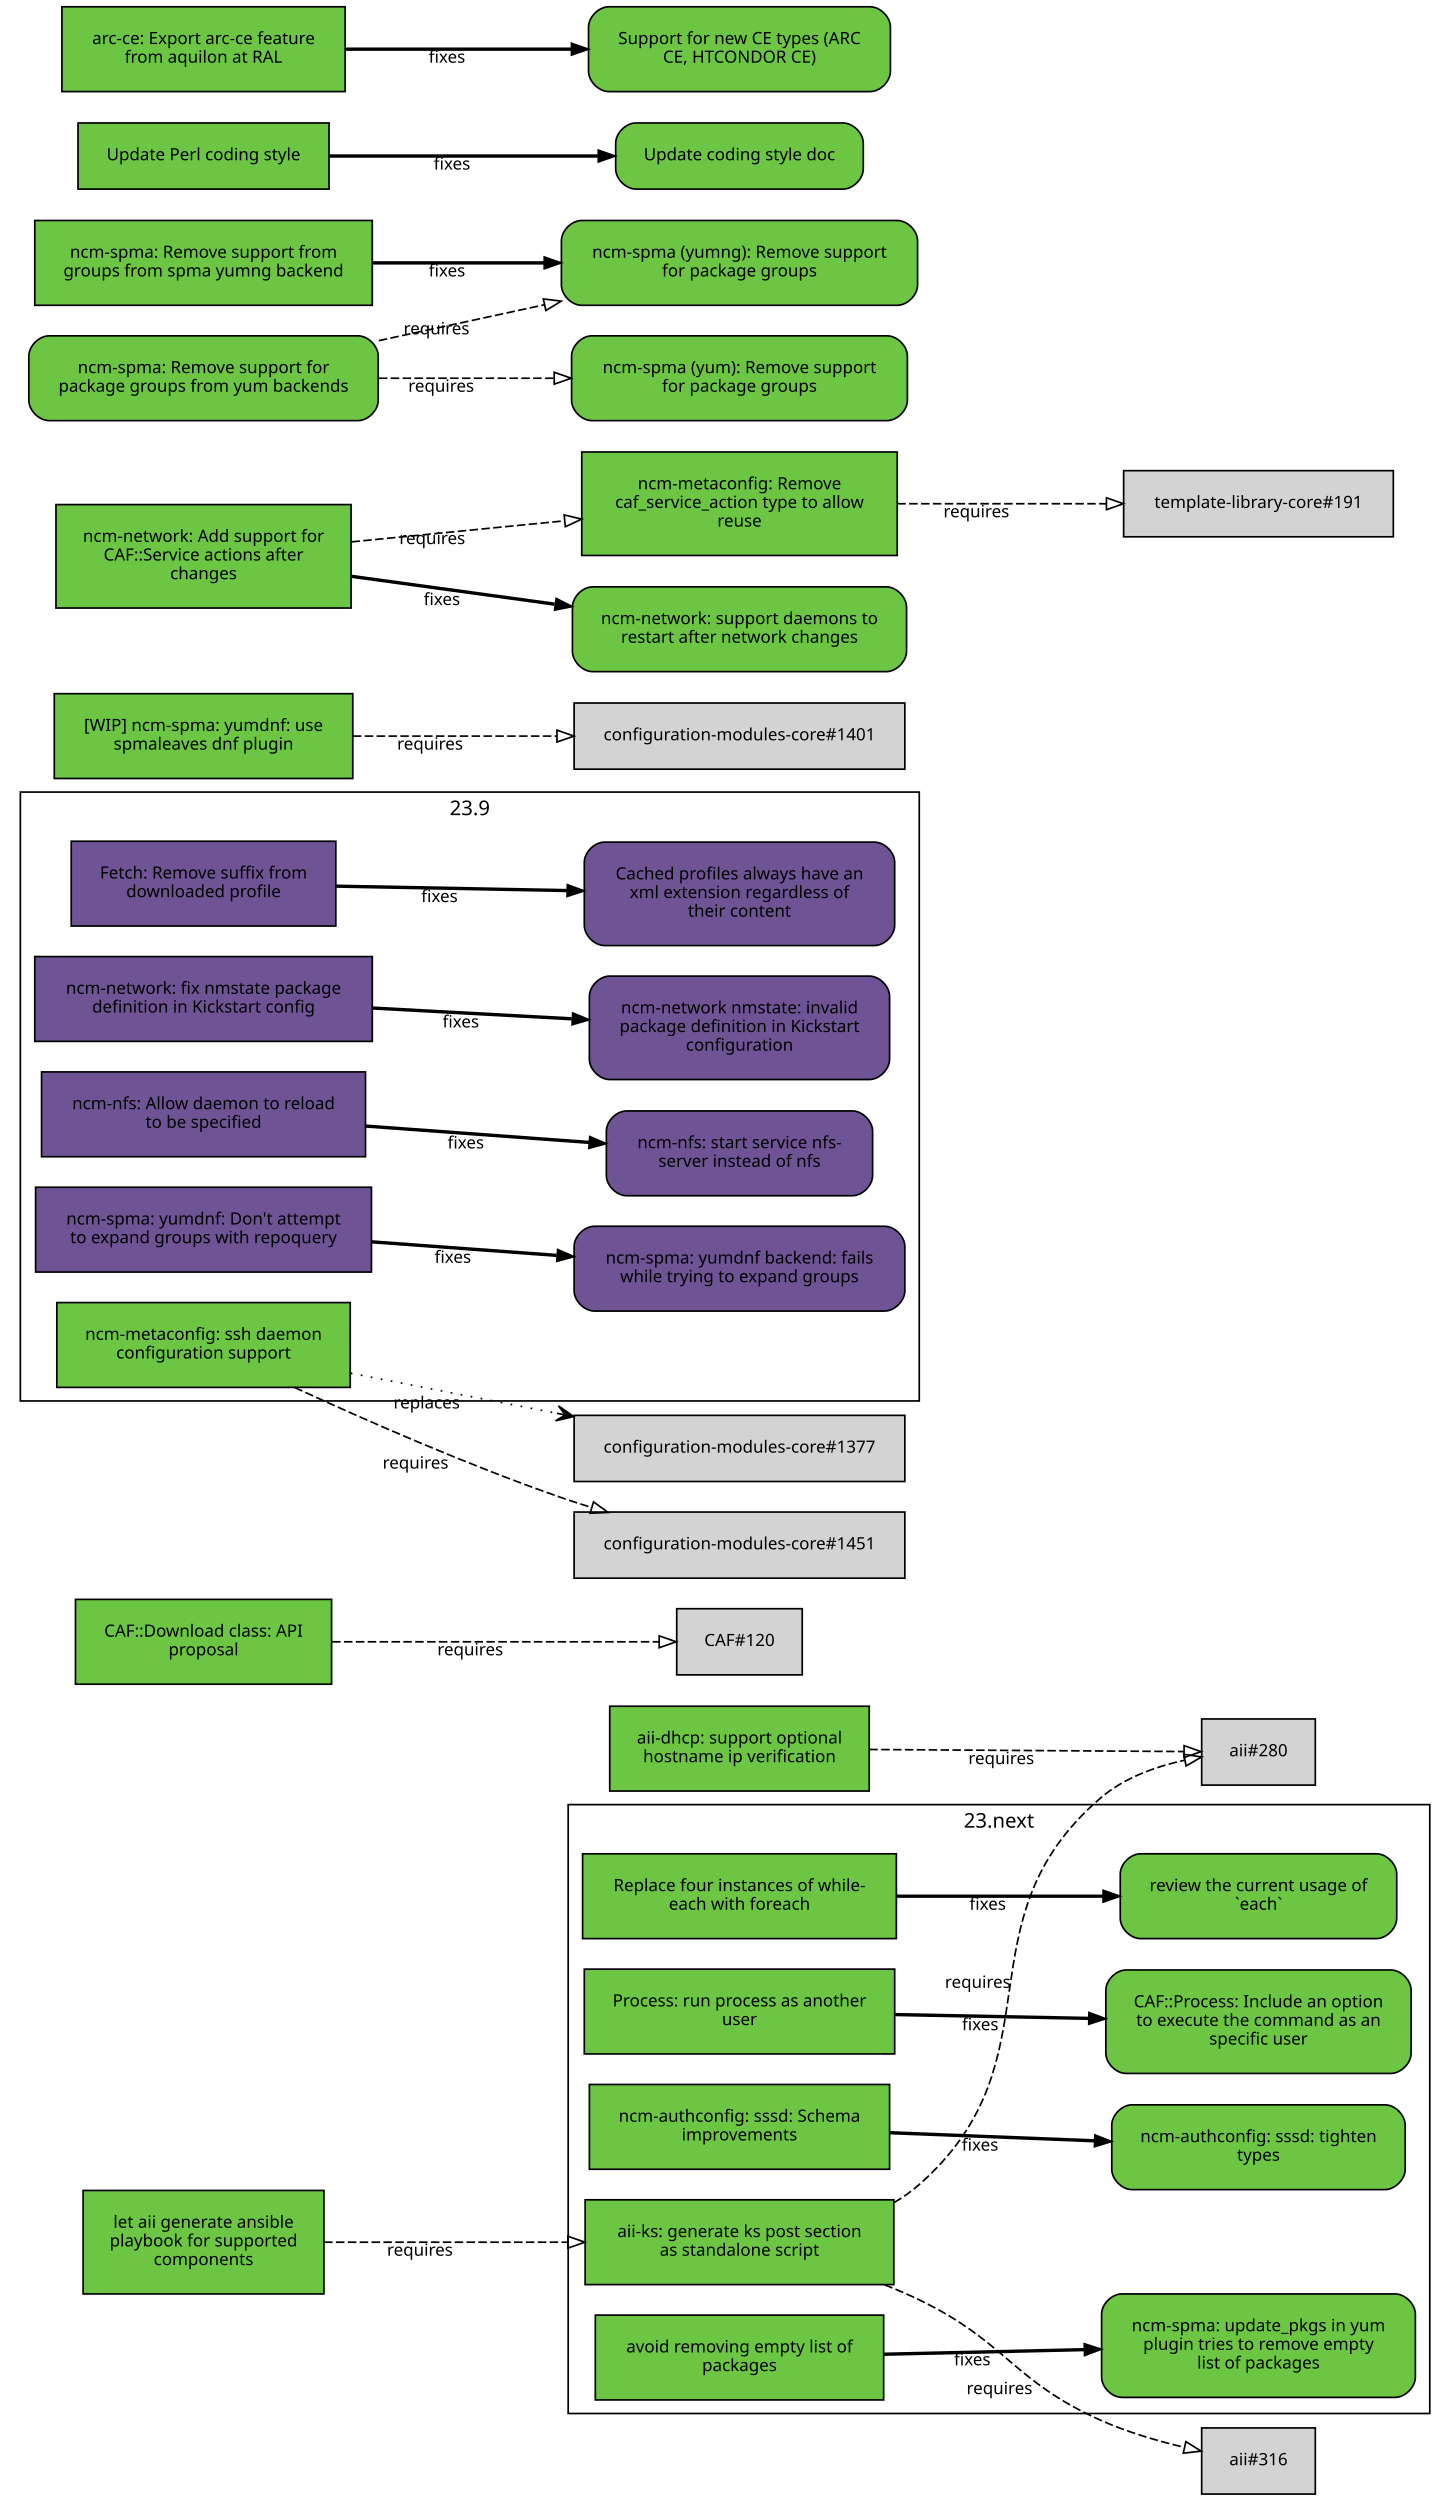
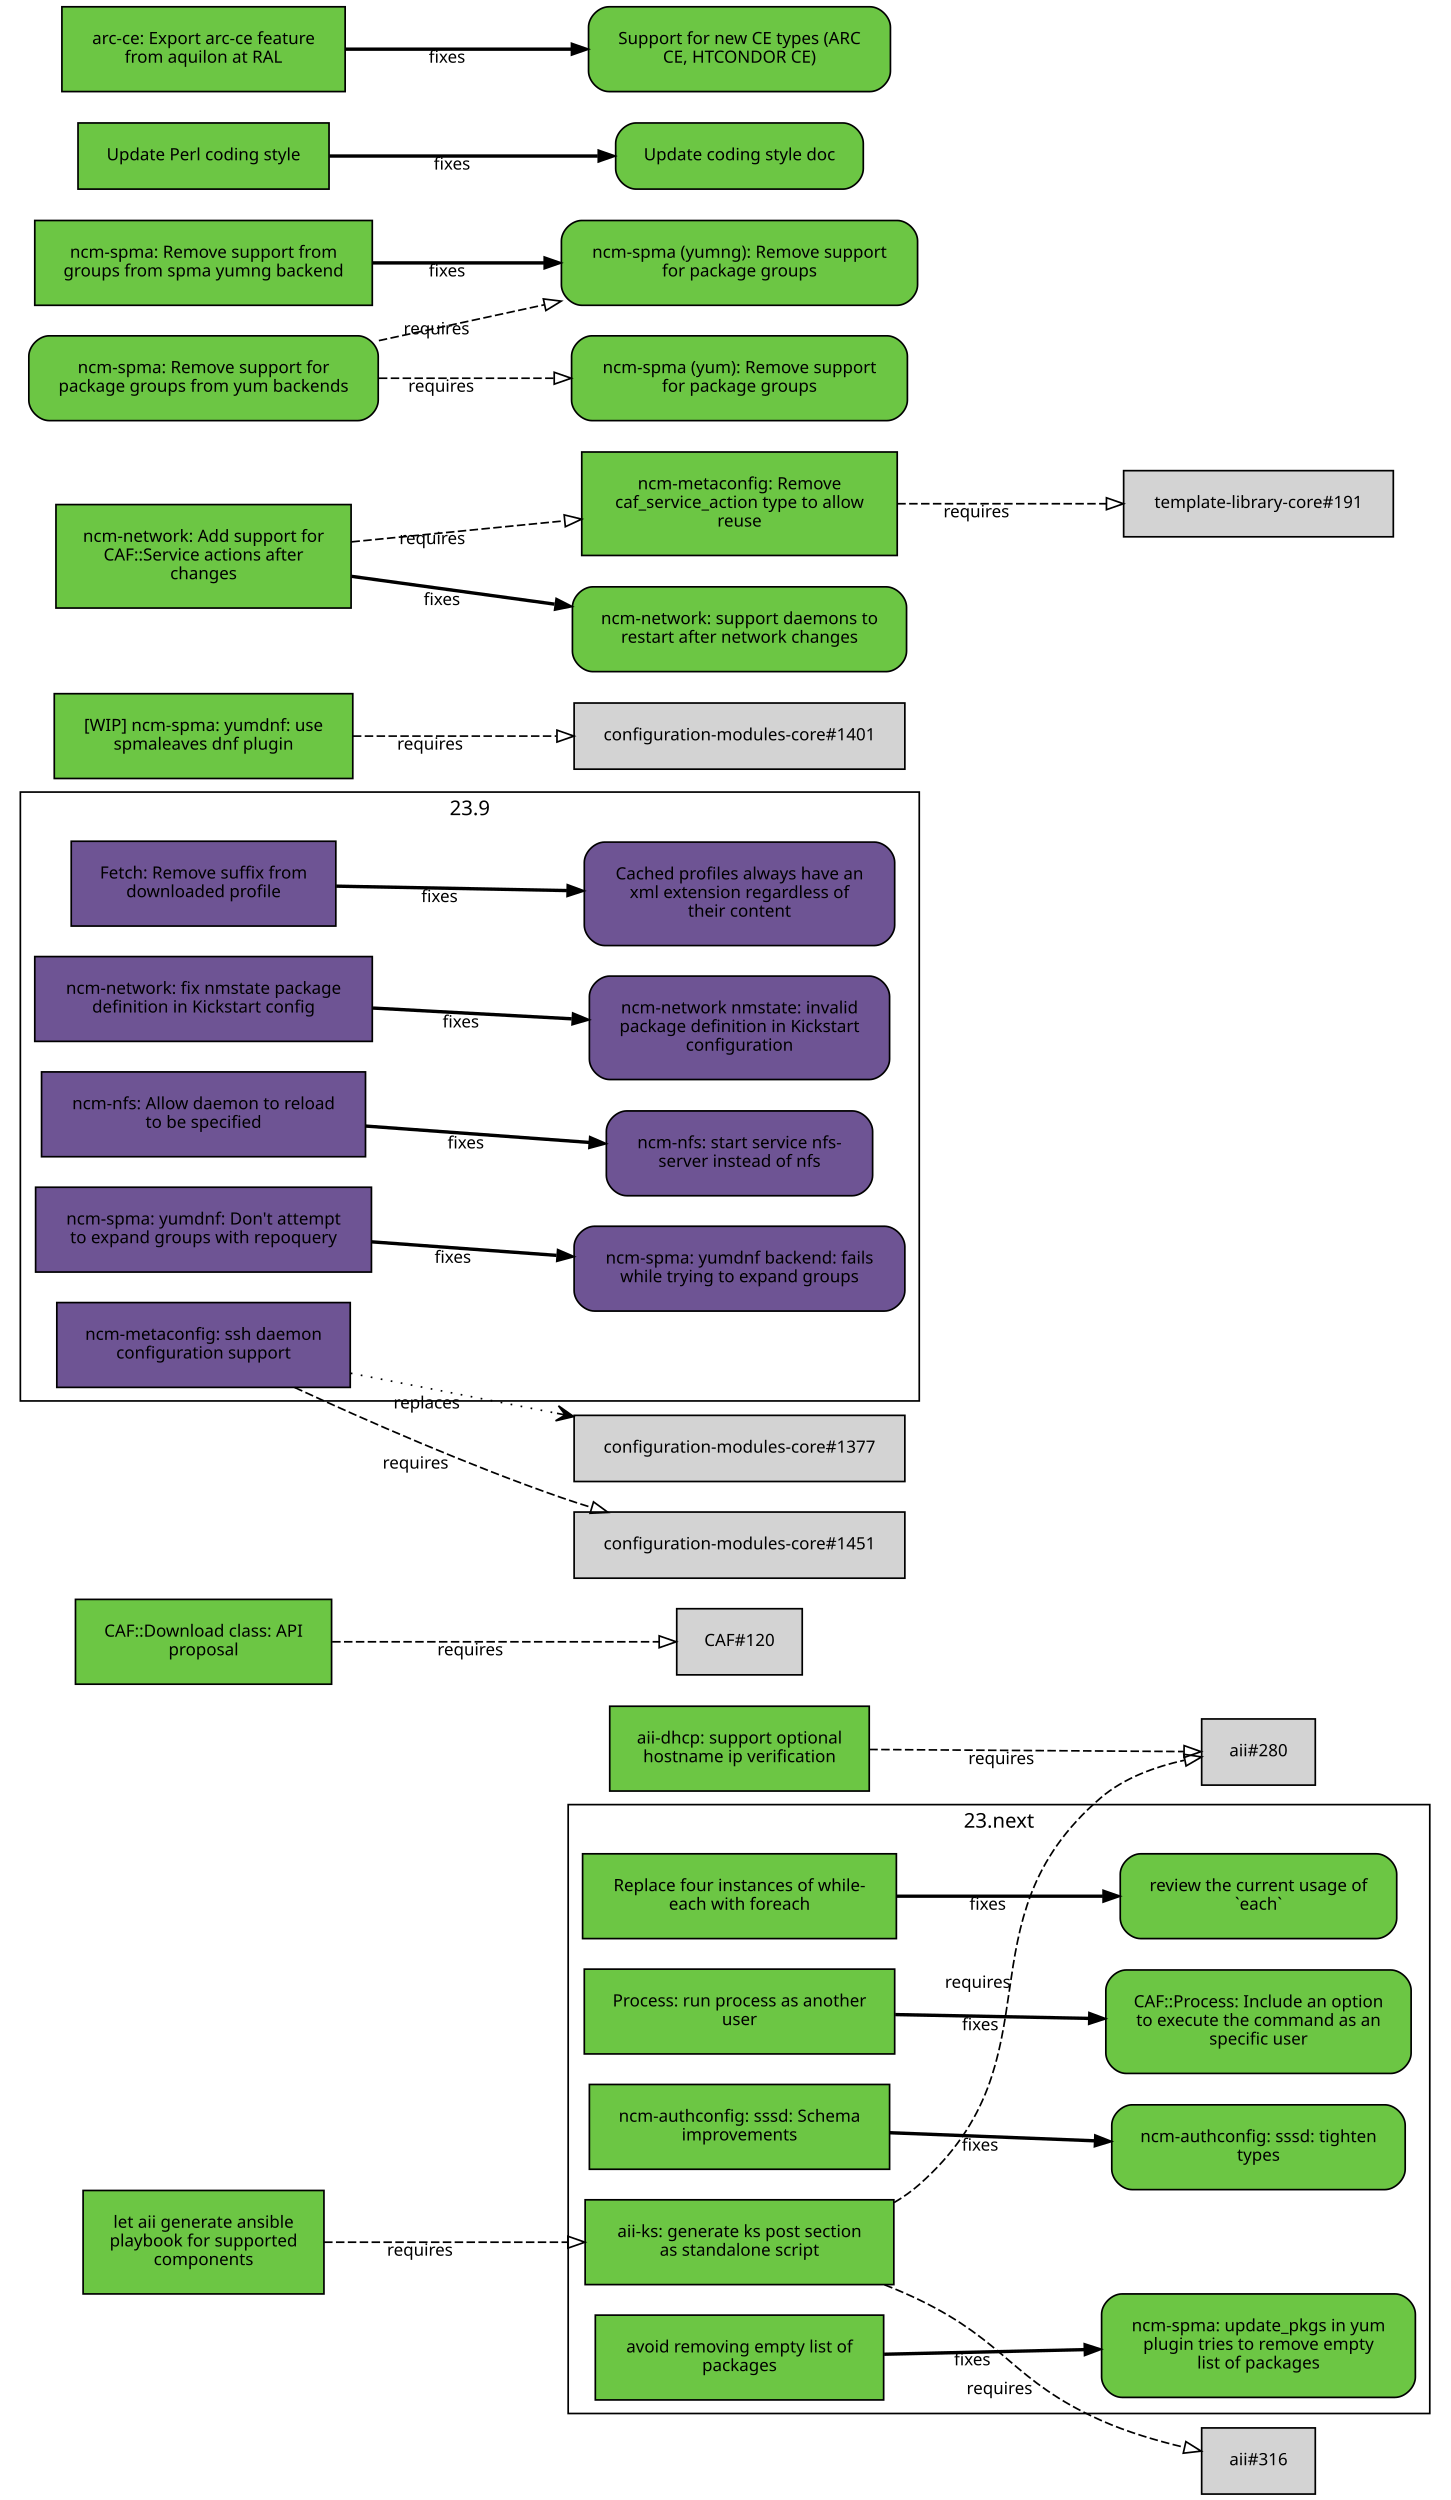
<svg xmlns="http://www.w3.org/2000/svg" xmlns:xlink="http://www.w3.org/1999/xlink" width="855pt" height="1474pt" viewBox="0.00 0.00 855.00 1474.00">
  <g id="graph0" class="graph" transform="scale(1 1) rotate(0) translate(4 1470)">
    <polygon fill="white" stroke="white" points="-4,5 -4,-1470 852,-1470 852,5 -4,5" />
    <g id="clust2" class="cluster">
      <polygon fill="none" stroke="black" points="8,-644 8,-1003 538,-1003 538,-644 8,-644" />
      <text text-anchor="middle" x="273" y="-989.4" font-family="Sans" font-size="12.00">23.9</text>
    </g>
    <g id="clust1" class="cluster">
      <polygon fill="none" stroke="black" points="331,-47 331,-406 839,-406 839,-47 331,-47" />
      <text text-anchor="middle" x="585" y="-392.4" font-family="Sans" font-size="12.00">23.next</text>
    </g>
    <g id="node1" class="node">
      <g id="a_node1">
        <a xlink:href="https://github.com/quattor/aii/pull/328" xlink:title="aii#328 (pull-request)" target="_parent">
          <polygon fill="#6cc644" stroke="black" points="523,-173 341,-173 341,-123 523,-123 523,-173" />
          <text text-anchor="middle" x="432" y="-151" font-family="Sans" font-size="10.00">aii-ks: generate ks post section</text>
          <text text-anchor="middle" x="432" y="-140" font-family="Sans" font-size="10.00">as standalone script</text>
        </a>
      </g>
    </g>
    <g id="node2" class="node">
      <polygon fill="lightgrey" stroke="black" points="771.5,-456.5 704.5,-456.5 704.5,-417.5 771.5,-417.5 771.5,-456.5" />
      <text text-anchor="middle" x="738" y="-434.5" font-family="Sans" font-size="10.00">aii#280</text>
    </g>
    <g id="edge1" class="edge">
      <path fill="none" stroke="black" stroke-dasharray="5,2" d="M523.177,-171.373C528.47,-174.484 533.473,-178.008 538,-182 621.964,-256.027 560.019,-337.143 645,-410 658.709,-421.754 677.321,-428.394 694.218,-432.145" />
      <polygon fill="none" stroke="black" points="693.975,-435.663 704.458,-434.126 695.305,-428.79 693.975,-435.663" />
      <text text-anchor="middle" x="572.527" y="-297.944" font-family="Sans" font-size="10.00">requires</text>
    </g>
    <g id="node3" class="node">
      <polygon fill="lightgrey" stroke="black" points="771.5,-38.5 704.5,-38.5 704.5,0.5 771.5,0.5 771.5,-38.5" />
      <text text-anchor="middle" x="738" y="-16.5" font-family="Sans" font-size="10.00">aii#316</text>
    </g>
    <g id="edge2" class="edge">
      <path fill="none" stroke="black" stroke-dasharray="5,2" d="M517.48,-122.908C524.518,-120.137 531.442,-117.164 538,-114 589.403,-89.201 592.9,-66.299 645,-43 660.451,-36.09 678.285,-30.866 694.113,-27.084" />
      <polygon fill="none" stroke="black" points="695.2,-30.427 704.18,-24.805 693.654,-23.6 695.2,-30.427" />
      <text text-anchor="middle" x="585.289" y="-58.434" font-family="Sans" font-size="10.00">requires</text>
    </g>
    <g id="node4" class="node">
      <g id="a_node4">
        <a xlink:href="https://github.com/quattor/aii/pull/331" xlink:title="aii#331 (pull-request)" target="_parent">
          <polygon fill="#6cc644" stroke="black" points="187,-178.5 45,-178.5 45,-117.5 187,-117.5 187,-178.5" />
          <text text-anchor="middle" x="116" y="-156.5" font-family="Sans" font-size="10.00">let aii generate ansible</text>
          <text text-anchor="middle" x="116" y="-145.5" font-family="Sans" font-size="10.00">playbook for supported</text>
          <text text-anchor="middle" x="116" y="-134.5" font-family="Sans" font-size="10.00">components</text>
        </a>
      </g>
    </g>
    <g id="edge3" class="edge">
      <path fill="none" stroke="black" stroke-dasharray="5,2" d="M187.077,-148C229.343,-148 283.883,-148 330.668,-148" />
      <polygon fill="none" stroke="black" points="330.834,-151.5 340.834,-148 330.834,-144.5 330.834,-151.5" />
      <text text-anchor="middle" x="243.574" y="-140" font-family="Sans" font-size="10.00">requires</text>
    </g>
    <g id="node5" class="node">
      <g id="a_node5">
        <a xlink:href="https://github.com/quattor/aii/pull/299" xlink:title="aii#299 (pull-request)" target="_parent">
          <polygon fill="#6cc644" stroke="black" points="508.5,-464 355.5,-464 355.5,-414 508.5,-414 508.5,-464" />
          <text text-anchor="middle" x="432" y="-442" font-family="Sans" font-size="10.00">aii-dhcp: support optional</text>
          <text text-anchor="middle" x="432" y="-431" font-family="Sans" font-size="10.00">hostname ip verification</text>
        </a>
      </g>
    </g>
    <g id="edge4" class="edge">
      <path fill="none" stroke="black" stroke-dasharray="5,2" d="M508.537,-438.503C567.023,-438.118 645.931,-437.599 694.049,-437.283" />
      <polygon fill="none" stroke="black" points="694.146,-440.782 704.123,-437.216 694.1,-433.782 694.146,-440.782" />
      <text text-anchor="middle" x="586.342" y="-429.86" font-family="Sans" font-size="10.00">requires</text>
    </g>
    <g id="node6" class="node">
      <g id="a_node6">
        <a xlink:href="https://github.com/quattor/CAF/pull/277" xlink:title="CAF#277 (pull-request)" target="_parent">
          <polygon fill="#6cc644" stroke="black" points="524.5,-377 339.5,-377 339.5,-327 524.5,-327 524.5,-377" />
          <text text-anchor="middle" x="432" y="-355" font-family="Sans" font-size="10.00">Replace four instances of while-</text>
          <text text-anchor="middle" x="432" y="-344" font-family="Sans" font-size="10.00">each with foreach</text>
        </a>
      </g>
    </g>
    <g id="node7" class="node">
      <g id="a_node7">
        <a xlink:href="https://github.com/quattor/CAF/issues/109" xlink:title="CAF#109 (issue)" target="_parent">
          <path fill="#6cc644" stroke="black" d="M807.5,-377C807.5,-377 668.5,-377 668.5,-377 662.5,-377 656.5,-371 656.5,-365 656.5,-365 656.5,-339 656.5,-339 656.5,-333 662.5,-327 668.5,-327 668.5,-327 807.5,-327 807.5,-327 813.5,-327 819.5,-333 819.5,-339 819.5,-339 819.5,-365 819.5,-365 819.5,-371 813.5,-377 807.5,-377" />
          <text text-anchor="middle" x="738" y="-355" font-family="Sans" font-size="10.00">review the current usage of</text>
          <text text-anchor="middle" x="738" y="-344" font-family="Sans" font-size="10.00">`each`</text>
        </a>
      </g>
    </g>
    <g id="edge5" class="edge">
      <path fill="none" stroke="black" stroke-width="2" d="M524.622,-352C563.139,-352 607.831,-352 646.253,-352" />
      <polygon fill="black" stroke="black" points="646.394,-355.5 656.394,-352 646.394,-348.5 646.394,-355.5" />
      <text text-anchor="middle" x="578.345" y="-344" font-family="Sans" font-size="10.00">fixes</text>
    </g>
    <g id="node8" class="node">
      <g id="a_node8">
        <a xlink:href="https://github.com/quattor/CAF/pull/257" xlink:title="CAF#257 (pull-request)" target="_parent">
          <polygon fill="#6cc644" stroke="black" points="523.5,-309 340.5,-309 340.5,-259 523.5,-259 523.5,-309" />
          <text text-anchor="middle" x="432" y="-287" font-family="Sans" font-size="10.00">Process: run process as another</text>
          <text text-anchor="middle" x="432" y="-276" font-family="Sans" font-size="10.00">user</text>
        </a>
      </g>
    </g>
    <g id="node9" class="node">
      <g id="a_node9">
        <a xlink:href="https://github.com/quattor/CAF/issues/253" xlink:title="CAF#253 (issue)" target="_parent">
          <path fill="#6cc644" stroke="black" d="M816,-308.5C816,-308.5 660,-308.5 660,-308.5 654,-308.5 648,-302.5 648,-296.5 648,-296.5 648,-259.5 648,-259.5 648,-253.5 654,-247.5 660,-247.5 660,-247.5 816,-247.5 816,-247.5 822,-247.5 828,-253.5 828,-259.5 828,-259.5 828,-296.5 828,-296.5 828,-302.5 822,-308.5 816,-308.5" />
          <text text-anchor="middle" x="738" y="-286.5" font-family="Sans" font-size="10.00">CAF::Process: Include an option</text>
          <text text-anchor="middle" x="738" y="-275.5" font-family="Sans" font-size="10.00">to execute the command as an</text>
          <text text-anchor="middle" x="738" y="-264.5" font-family="Sans" font-size="10.00">specific user</text>
        </a>
      </g>
    </g>
    <g id="edge6" class="edge">
      <path fill="none" stroke="black" stroke-width="2" d="M523.798,-282.208C559.701,-281.499 601.072,-280.683 637.762,-279.959" />
      <polygon fill="black" stroke="black" points="638.048,-283.454 647.977,-279.757 637.91,-276.455 638.048,-283.454" />
      <text text-anchor="middle" x="573.947" y="-272.981" font-family="Sans" font-size="10.00">fixes</text>
    </g>
    <g id="node10" class="node">
      <g id="a_node10">
        <a xlink:href="https://github.com/quattor/CAF/pull/110" xlink:title="CAF#110 (pull-request)" target="_parent">
          <polygon fill="#6cc644" stroke="black" points="191.5,-527 40.5,-527 40.5,-477 191.5,-477 191.5,-527" />
          <text text-anchor="middle" x="116" y="-505" font-family="Sans" font-size="10.00">CAF::Download class: API</text>
          <text text-anchor="middle" x="116" y="-494" font-family="Sans" font-size="10.00">proposal</text>
        </a>
      </g>
    </g>
    <g id="node11" class="node">
      <polygon fill="lightgrey" stroke="black" points="469,-521.5 395,-521.5 395,-482.5 469,-482.5 469,-521.5" />
      <text text-anchor="middle" x="432" y="-499.5" font-family="Sans" font-size="10.00">CAF#120</text>
    </g>
    <g id="edge7" class="edge">
      <path fill="none" stroke="black" stroke-dasharray="5,2" d="M191.812,-502C251.718,-502 333.856,-502 384.623,-502" />
      <polygon fill="none" stroke="black" points="384.651,-505.5 394.651,-502 384.651,-498.5 384.651,-505.5" />
      <text text-anchor="middle" x="273.255" y="-494" font-family="Sans" font-size="10.00">requires</text>
    </g>
    <g id="node12" class="node">
      <g id="a_node12">
        <a xlink:href="https://github.com/quattor/CCM/pull/210" xlink:title="CCM#210 (pull-request)" target="_parent">
          <polygon fill="#6e5494" stroke="black" points="194,-974 38,-974 38,-924 194,-924 194,-974" />
          <text text-anchor="middle" x="116" y="-952" font-family="Sans" font-size="10.00">Fetch: Remove suffix from</text>
          <text text-anchor="middle" x="116" y="-941" font-family="Sans" font-size="10.00">downloaded profile</text>
        </a>
      </g>
    </g>
    <g id="node13" class="node">
      <g id="a_node13">
        <a xlink:href="https://github.com/quattor/CCM/issues/204" xlink:title="CCM#204 (issue)" target="_parent">
          <path fill="#6e5494" stroke="black" d="M511.5,-973.5C511.5,-973.5 352.5,-973.5 352.5,-973.5 346.5,-973.5 340.5,-967.5 340.5,-961.5 340.5,-961.5 340.5,-924.5 340.5,-924.5 340.5,-918.5 346.5,-912.5 352.5,-912.5 352.5,-912.5 511.5,-912.5 511.5,-912.5 517.5,-912.5 523.5,-918.5 523.5,-924.5 523.5,-924.5 523.5,-961.5 523.5,-961.5 523.5,-967.5 517.5,-973.5 511.5,-973.5" />
          <text text-anchor="middle" x="432" y="-951.5" font-family="Sans" font-size="10.00">Cached profiles always have an</text>
          <text text-anchor="middle" x="432" y="-940.5" font-family="Sans" font-size="10.00">xml extension regardless of</text>
          <text text-anchor="middle" x="432" y="-929.5" font-family="Sans" font-size="10.00">their content</text>
        </a>
      </g>
    </g>
    <g id="edge8" class="edge">
      <path fill="none" stroke="black" stroke-width="2" d="M194.215,-947.525C235.236,-946.741 286.154,-945.768 330.251,-944.925" />
      <polygon fill="black" stroke="black" points="330.492,-948.421 340.423,-944.731 330.358,-941.423 330.492,-948.421" />
      <text text-anchor="middle" x="255.112" y="-938.132" font-family="Sans" font-size="10.00">fixes</text>
    </g>
    <g id="node14" class="node">
      <g id="a_node14">
        <a xlink:href="https://github.com/quattor/configuration-modules-core/pull/1630" xlink:title="configuration-modules-core#1630 (pull-request)" target="_parent">
          <polygon fill="#6e5494" stroke="black" points="215.5,-906 16.5,-906 16.5,-856 215.5,-856 215.5,-906" />
          <text text-anchor="middle" x="116" y="-884" font-family="Sans" font-size="10.00">ncm-network: fix nmstate package</text>
          <text text-anchor="middle" x="116" y="-873" font-family="Sans" font-size="10.00">definition in Kickstart config</text>
        </a>
      </g>
    </g>
    <g id="node15" class="node">
      <g id="a_node15">
        <a xlink:href="https://github.com/quattor/configuration-modules-core/issues/1629" xlink:title="configuration-modules-core#1629 (issue)" target="_parent">
          <path fill="#6e5494" stroke="black" d="M508.5,-894.5C508.5,-894.5 355.5,-894.5 355.5,-894.5 349.5,-894.5 343.5,-888.5 343.5,-882.5 343.5,-882.5 343.5,-845.5 343.5,-845.5 343.5,-839.5 349.5,-833.5 355.5,-833.5 355.5,-833.5 508.5,-833.5 508.5,-833.5 514.5,-833.5 520.5,-839.5 520.5,-845.5 520.5,-845.5 520.5,-882.5 520.5,-882.5 520.5,-888.5 514.5,-894.5 508.5,-894.5" />
          <text text-anchor="middle" x="432" y="-872.5" font-family="Sans" font-size="10.00">ncm-network nmstate: invalid</text>
          <text text-anchor="middle" x="432" y="-861.5" font-family="Sans" font-size="10.00">package definition in Kickstart</text>
          <text text-anchor="middle" x="432" y="-850.5" font-family="Sans" font-size="10.00">configuration</text>
        </a>
      </g>
    </g>
    <g id="edge9" class="edge">
      <path fill="none" stroke="black" stroke-width="2" d="M215.921,-875.644C253.303,-873.621 295.798,-871.32 333.087,-869.301" />
      <polygon fill="black" stroke="black" points="333.662,-872.775 343.458,-868.74 333.283,-865.785 333.662,-872.775" />
      <text text-anchor="middle" x="267.683" y="-864.192" font-family="Sans" font-size="10.00">fixes</text>
    </g>
    <g id="node16" class="node">
      <g id="a_node16">
        <a xlink:href="https://github.com/quattor/configuration-modules-core/pull/1622" xlink:title="configuration-modules-core#1622 (pull-request)" target="_parent">
          <polygon fill="#6cc644" stroke="black" points="520.5,-241 343.5,-241 343.5,-191 520.5,-191 520.5,-241" />
          <text text-anchor="middle" x="432" y="-219" font-family="Sans" font-size="10.00">ncm-authconfig: sssd: Schema</text>
          <text text-anchor="middle" x="432" y="-208" font-family="Sans" font-size="10.00">improvements</text>
        </a>
      </g>
    </g>
    <g id="node17" class="node">
      <g id="a_node17">
        <a xlink:href="https://github.com/quattor/configuration-modules-core/issues/1471" xlink:title="configuration-modules-core#1471 (issue)" target="_parent">
          <path fill="#6cc644" stroke="black" d="M812.5,-229C812.5,-229 663.5,-229 663.5,-229 657.5,-229 651.5,-223 651.5,-217 651.5,-217 651.5,-191 651.5,-191 651.5,-185 657.5,-179 663.5,-179 663.5,-179 812.5,-179 812.5,-179 818.5,-179 824.5,-185 824.5,-191 824.5,-191 824.5,-217 824.5,-217 824.5,-223 818.5,-229 812.5,-229" />
          <text text-anchor="middle" x="738" y="-207" font-family="Sans" font-size="10.00">ncm-authconfig: sssd: tighten</text>
          <text text-anchor="middle" x="738" y="-196" font-family="Sans" font-size="10.00">types</text>
        </a>
      </g>
    </g>
    <g id="edge10" class="edge">
      <path fill="none" stroke="black" stroke-width="2" d="M520.522,-212.545C558.28,-211.055 602.555,-209.307 641.192,-207.782" />
      <polygon fill="black" stroke="black" points="641.552,-211.271 651.406,-207.379 641.276,-204.276 641.552,-211.271" />
      <text text-anchor="middle" x="573.844" y="-201.967" font-family="Sans" font-size="10.00">fixes</text>
    </g>
    <g id="node18" class="node">
      <g id="a_node18">
        <a xlink:href="https://github.com/quattor/configuration-modules-core/pull/1621" xlink:title="configuration-modules-core#1621 (pull-request)" target="_parent">
          <polygon fill="#6e5494" stroke="black" points="211.5,-838 20.5,-838 20.5,-788 211.5,-788 211.5,-838" />
          <text text-anchor="middle" x="116" y="-816" font-family="Sans" font-size="10.00">ncm-nfs: Allow daemon to reload</text>
          <text text-anchor="middle" x="116" y="-805" font-family="Sans" font-size="10.00">to be specified</text>
        </a>
      </g>
    </g>
    <g id="node19" class="node">
      <g id="a_node19">
        <a xlink:href="https://github.com/quattor/configuration-modules-core/issues/1618" xlink:title="configuration-modules-core#1618 (issue)" target="_parent">
          <path fill="#6e5494" stroke="black" d="M498.5,-815C498.5,-815 365.5,-815 365.5,-815 359.5,-815 353.5,-809 353.5,-803 353.5,-803 353.5,-777 353.5,-777 353.5,-771 359.5,-765 365.5,-765 365.5,-765 498.5,-765 498.5,-765 504.5,-765 510.5,-771 510.5,-777 510.5,-777 510.5,-803 510.5,-803 510.5,-809 504.5,-815 498.5,-815" />
          <text text-anchor="middle" x="432" y="-793" font-family="Sans" font-size="10.00">ncm-nfs: start service nfs-</text>
          <text text-anchor="middle" x="432" y="-782" font-family="Sans" font-size="10.00">server instead of nfs</text>
        </a>
      </g>
    </g>
    <g id="edge11" class="edge">
      <path fill="none" stroke="black" stroke-width="2" d="M211.636,-806.068C253.508,-803.001 302.447,-799.416 343.464,-796.412" />
      <polygon fill="black" stroke="black" points="343.722,-799.902 353.439,-795.681 343.21,-792.921 343.722,-799.902" />
      <text text-anchor="middle" x="270.635" y="-792.868" font-family="Sans" font-size="10.00">fixes</text>
    </g>
    <g id="node20" class="node">
      <g id="a_node20">
        <a xlink:href="https://github.com/quattor/configuration-modules-core/pull/1620" xlink:title="configuration-modules-core#1620 (pull-request)" target="_parent">
          <polygon fill="#6e5494" stroke="black" points="215,-770 17,-770 17,-720 215,-720 215,-770" />
          <text text-anchor="middle" x="116" y="-748" font-family="Sans" font-size="10.00">ncm-spma: yumdnf: Don't attempt</text>
          <text text-anchor="middle" x="116" y="-737" font-family="Sans" font-size="10.00">to expand groups with repoquery</text>
        </a>
      </g>
    </g>
    <g id="node21" class="node">
      <g id="a_node21">
        <a xlink:href="https://github.com/quattor/configuration-modules-core/issues/1524" xlink:title="configuration-modules-core#1524 (issue)" target="_parent">
          <path fill="#6e5494" stroke="black" d="M517.5,-747C517.5,-747 346.5,-747 346.5,-747 340.5,-747 334.5,-741 334.5,-735 334.5,-735 334.5,-709 334.5,-709 334.5,-703 340.5,-697 346.5,-697 346.5,-697 517.5,-697 517.5,-697 523.5,-697 529.5,-703 529.5,-709 529.5,-709 529.5,-735 529.5,-735 529.5,-741 523.5,-747 517.5,-747" />
          <text text-anchor="middle" x="432" y="-725" font-family="Sans" font-size="10.00">ncm-spma: yumdnf backend: fails</text>
          <text text-anchor="middle" x="432" y="-714" font-family="Sans" font-size="10.00">while trying to expand groups</text>
        </a>
      </g>
    </g>
    <g id="edge12" class="edge">
      <path fill="none" stroke="black" stroke-width="2" d="M215.06,-737.817C249.699,-735.28 288.815,-732.415 324.146,-729.827" />
      <polygon fill="black" stroke="black" points="324.773,-733.29 334.491,-729.069 324.262,-726.309 324.773,-733.29" />
      <text text-anchor="middle" x="262.99" y="-725.428" font-family="Sans" font-size="10.00">fixes</text>
    </g>
    <g id="node22" class="node">
      <g id="a_node22">
        <a xlink:href="https://github.com/quattor/configuration-modules-core/pull/1554" xlink:title="configuration-modules-core#1554 (pull-request)" target="_parent">
          <polygon fill="#6cc644" stroke="black" points="517,-105 347,-105 347,-55 517,-55 517,-105" />
          <text text-anchor="middle" x="432" y="-83" font-family="Sans" font-size="10.00">avoid removing empty list of</text>
          <text text-anchor="middle" x="432" y="-72" font-family="Sans" font-size="10.00">packages</text>
        </a>
      </g>
    </g>
    <g id="node23" class="node">
      <g id="a_node23">
        <a xlink:href="https://github.com/quattor/configuration-modules-core/issues/1553" xlink:title="configuration-modules-core#1553 (issue)" target="_parent">
          <path fill="#6cc644" stroke="black" d="M818.5,-117.5C818.5,-117.5 657.5,-117.5 657.5,-117.5 651.5,-117.5 645.5,-111.5 645.5,-105.5 645.5,-105.5 645.5,-68.5 645.5,-68.5 645.5,-62.5 651.5,-56.5 657.5,-56.5 657.5,-56.5 818.5,-56.5 818.5,-56.5 824.5,-56.5 830.5,-62.5 830.5,-68.5 830.5,-68.5 830.5,-105.5 830.5,-105.5 830.5,-111.5 824.5,-117.5 818.5,-117.5" />
          <text text-anchor="middle" x="738" y="-95.5" font-family="Sans" font-size="10.00">ncm-spma: update_pkgs in yum</text>
          <text text-anchor="middle" x="738" y="-84.5" font-family="Sans" font-size="10.00">plugin tries to remove empty</text>
          <text text-anchor="middle" x="738" y="-73.5" font-family="Sans" font-size="10.00">list of packages</text>
        </a>
      </g>
    </g>
    <g id="edge13" class="edge">
      <path fill="none" stroke="black" stroke-width="2" d="M517.277,-81.941C553.812,-82.782 596.909,-83.774 635.213,-84.656" />
      <polygon fill="black" stroke="black" points="635.281,-88.159 645.359,-84.89 635.442,-81.16 635.281,-88.159" />
      <text text-anchor="middle" x="569.248" y="-75.414" font-family="Sans" font-size="10.00">fixes</text>
    </g>
    <g id="node24" class="node">
      <g id="a_node24">
        <a xlink:href="https://github.com/quattor/configuration-modules-core/pull/1452" xlink:title="configuration-modules-core#1452 (pull-request)" target="_parent">
-           <polygon fill="#6cc644" stroke="black" points="202.5,-702 29.5,-702 29.5,-652 202.5,-652 202.5,-702" />
+           <polygon fill="#6e5494" stroke="black" points="202.5,-702 29.5,-702 29.5,-652 202.5,-652 202.5,-702" />
          <text text-anchor="middle" x="116" y="-680" font-family="Sans" font-size="10.00">ncm-metaconfig: ssh daemon</text>
          <text text-anchor="middle" x="116" y="-669" font-family="Sans" font-size="10.00">configuration support</text>
        </a>
      </g>
    </g>
    <g id="node25" class="node">
      <polygon fill="lightgrey" stroke="black" points="529.5,-635.5 334.5,-635.5 334.5,-596.5 529.5,-596.5 529.5,-635.5" />
      <text text-anchor="middle" x="432" y="-613.5" font-family="Sans" font-size="10.00">configuration-modules-core#1377</text>
    </g>
    <g id="edge14" class="edge">
      <path fill="none" stroke="black" stroke-dasharray="1,5" d="M202.802,-660.331C240.298,-653.047 284.669,-644.427 324.269,-636.734" />
      <polygon fill="black" stroke="black" points="334.228,-634.8 325.269,-641.124 329.319,-635.753 324.411,-636.707 324.411,-636.707 324.411,-636.707 329.319,-635.753 323.553,-632.289 334.228,-634.8 334.228,-634.8" />
      <text text-anchor="middle" x="247.583" y="-639.552" font-family="Sans" font-size="10.00">replaces</text>
    </g>
    <g id="node26" class="node">
      <polygon fill="lightgrey" stroke="black" points="529.5,-578.5 334.5,-578.5 334.5,-539.5 529.5,-539.5 529.5,-578.5" />
      <text text-anchor="middle" x="432" y="-556.5" font-family="Sans" font-size="10.00">configuration-modules-core#1451</text>
    </g>
    <g id="edge15" class="edge">
      <path fill="none" stroke="black" stroke-dasharray="5,2" d="M169.693,-651.943C211.678,-632.586 272.288,-605.982 327,-587 332.797,-584.989 338.816,-583.033 344.905,-581.152" />
      <polygon fill="none" stroke="black" points="345.944,-584.495 354.51,-578.26 343.926,-577.792 345.944,-584.495" />
      <text text-anchor="middle" x="240.995" y="-604.113" font-family="Sans" font-size="10.00">requires</text>
    </g>
    <g id="node27" class="node">
      <g id="a_node27">
        <a xlink:href="https://github.com/quattor/configuration-modules-core/pull/1507" xlink:title="configuration-modules-core#1507 (pull-request)" target="_parent">
          <polygon fill="#6cc644" stroke="black" points="204,-1061 28,-1061 28,-1011 204,-1011 204,-1061" />
          <text text-anchor="middle" x="116" y="-1039" font-family="Sans" font-size="10.00">[WIP] ncm-spma: yumdnf: use</text>
          <text text-anchor="middle" x="116" y="-1028" font-family="Sans" font-size="10.00">spmaleaves dnf plugin</text>
        </a>
      </g>
    </g>
    <g id="node28" class="node">
      <polygon fill="lightgrey" stroke="black" points="529.5,-1055.5 334.5,-1055.5 334.5,-1016.5 529.5,-1016.5 529.5,-1055.5" />
      <text text-anchor="middle" x="432" y="-1033.5" font-family="Sans" font-size="10.00">configuration-modules-core#1401</text>
    </g>
    <g id="edge16" class="edge">
      <path fill="none" stroke="black" stroke-dasharray="5,2" d="M204.05,-1036C241.203,-1036 284.927,-1036 324.027,-1036" />
      <polygon fill="none" stroke="black" points="324.391,-1039.5 334.391,-1036 324.391,-1032.5 324.391,-1039.5" />
      <text text-anchor="middle" x="249.549" y="-1028" font-family="Sans" font-size="10.00">requires</text>
    </g>
    <g id="node29" class="node">
      <g id="a_node29">
        <a xlink:href="https://github.com/quattor/configuration-modules-core/pull/1336" xlink:title="configuration-modules-core#1336 (pull-request)" target="_parent">
          <polygon fill="#6cc644" stroke="black" points="203,-1172.5 29,-1172.5 29,-1111.5 203,-1111.5 203,-1172.5" />
          <text text-anchor="middle" x="116" y="-1150.5" font-family="Sans" font-size="10.00">ncm-network: Add support for</text>
          <text text-anchor="middle" x="116" y="-1139.5" font-family="Sans" font-size="10.00">CAF::Service actions after</text>
          <text text-anchor="middle" x="116" y="-1128.5" font-family="Sans" font-size="10.00">changes</text>
        </a>
      </g>
    </g>
    <g id="node30" class="node">
      <g id="a_node30">
        <a xlink:href="https://github.com/quattor/configuration-modules-core/pull/1335" xlink:title="configuration-modules-core#1335 (pull-request)" target="_parent">
          <polygon fill="#6cc644" stroke="black" points="525,-1203.5 339,-1203.5 339,-1142.5 525,-1142.5 525,-1203.5" />
          <text text-anchor="middle" x="432" y="-1181.5" font-family="Sans" font-size="10.00">ncm-metaconfig: Remove</text>
          <text text-anchor="middle" x="432" y="-1170.5" font-family="Sans" font-size="10.00">caf_service_action type to allow</text>
          <text text-anchor="middle" x="432" y="-1159.5" font-family="Sans" font-size="10.00">reuse</text>
        </a>
      </g>
    </g>
    <g id="edge17" class="edge">
      <path fill="none" stroke="black" stroke-dasharray="5,2" d="M203.217,-1150.51C242.047,-1154.35 288.184,-1158.9 328.746,-1162.9" />
      <polygon fill="none" stroke="black" points="328.636,-1166.41 338.931,-1163.91 329.323,-1159.44 328.636,-1166.41" />
      <text text-anchor="middle" x="250.868" y="-1149.19" font-family="Sans" font-size="10.00">requires</text>
    </g>
    <g id="node31" class="node">
      <g id="a_node31">
        <a xlink:href="https://github.com/quattor/configuration-modules-core/issues/1071" xlink:title="configuration-modules-core#1071 (issue)" target="_parent">
          <path fill="#6cc644" stroke="black" d="M518.5,-1124C518.5,-1124 345.5,-1124 345.5,-1124 339.5,-1124 333.5,-1118 333.5,-1112 333.5,-1112 333.5,-1086 333.5,-1086 333.5,-1080 339.5,-1074 345.5,-1074 345.5,-1074 518.5,-1074 518.5,-1074 524.5,-1074 530.5,-1080 530.5,-1086 530.5,-1086 530.5,-1112 530.5,-1112 530.5,-1118 524.5,-1124 518.5,-1124" />
          <text text-anchor="middle" x="432" y="-1102" font-family="Sans" font-size="10.00">ncm-network: support daemons to</text>
          <text text-anchor="middle" x="432" y="-1091" font-family="Sans" font-size="10.00">restart after network changes</text>
        </a>
      </g>
    </g>
    <g id="edge18" class="edge">
      <path fill="none" stroke="black" stroke-width="2" d="M203.217,-1130.19C240.216,-1125.13 283.848,-1119.15 322.972,-1113.79" />
      <polygon fill="black" stroke="black" points="323.912,-1117.2 333.344,-1112.37 322.962,-1110.26 323.912,-1117.2" />
      <text text-anchor="middle" x="256.527" y="-1113.25" font-family="Sans" font-size="10.00">fixes</text>
    </g>
    <g id="node32" class="node">
      <polygon fill="lightgrey" stroke="black" points="817.5,-1192.5 658.5,-1192.5 658.5,-1153.5 817.5,-1153.5 817.5,-1192.5" />
      <text text-anchor="middle" x="738" y="-1170.5" font-family="Sans" font-size="10.00">template-library-core#191</text>
    </g>
    <g id="edge19" class="edge">
      <path fill="none" stroke="black" stroke-dasharray="5,2" d="M525.035,-1173C564.097,-1173 609.452,-1173 648.16,-1173" />
      <polygon fill="none" stroke="black" points="648.369,-1176.5 658.369,-1173 648.369,-1169.5 648.369,-1176.5" />
      <text text-anchor="middle" x="571.665" y="-1165" font-family="Sans" font-size="10.00">requires</text>
    </g>
    <g id="node33" class="node">
      <g id="a_node33">
        <a xlink:href="https://github.com/quattor/configuration-modules-core/pull/1148" xlink:title="configuration-modules-core#1148 (pull-request)" target="_parent">
          <polygon fill="#6cc644" stroke="black" points="215.5,-1340 16.5,-1340 16.5,-1290 215.5,-1290 215.5,-1340" />
          <text text-anchor="middle" x="116" y="-1318" font-family="Sans" font-size="10.00">ncm-spma: Remove support from</text>
          <text text-anchor="middle" x="116" y="-1307" font-family="Sans" font-size="10.00">groups from spma yumng backend</text>
        </a>
      </g>
    </g>
    <g id="node34" class="node">
      <g id="a_node34">
        <a xlink:href="https://github.com/quattor/configuration-modules-core/issues/952" xlink:title="configuration-modules-core#952 (issue)" target="_parent">
          <path fill="#6cc644" stroke="black" d="M525,-1340C525,-1340 339,-1340 339,-1340 333,-1340 327,-1334 327,-1328 327,-1328 327,-1302 327,-1302 327,-1296 333,-1290 339,-1290 339,-1290 525,-1290 525,-1290 531,-1290 537,-1296 537,-1302 537,-1302 537,-1328 537,-1328 537,-1334 531,-1340 525,-1340" />
          <text text-anchor="middle" x="432" y="-1318" font-family="Sans" font-size="10.00">ncm-spma (yumng): Remove support</text>
          <text text-anchor="middle" x="432" y="-1307" font-family="Sans" font-size="10.00">for package groups</text>
        </a>
      </g>
    </g>
    <g id="edge20" class="edge">
      <path fill="none" stroke="black" stroke-width="2" d="M215.921,-1315C247.933,-1315 283.695,-1315 316.726,-1315" />
      <polygon fill="black" stroke="black" points="316.883,-1318.5 326.883,-1315 316.882,-1311.5 316.883,-1318.5" />
      <text text-anchor="middle" x="259.546" y="-1307" font-family="Sans" font-size="10.00">fixes</text>
    </g>
    <g id="node35" class="node">
      <g id="a_node35">
        <a xlink:href="https://github.com/quattor/configuration-modules-core/issues/950" xlink:title="configuration-modules-core#950 (issue)" target="_parent">
          <path fill="#6cc644" stroke="black" d="M207,-1272C207,-1272 25,-1272 25,-1272 19,-1272 13,-1266 13,-1260 13,-1260 13,-1234 13,-1234 13,-1228 19,-1222 25,-1222 25,-1222 207,-1222 207,-1222 213,-1222 219,-1228 219,-1234 219,-1234 219,-1260 219,-1260 219,-1266 213,-1272 207,-1272" />
          <text text-anchor="middle" x="116" y="-1250" font-family="Sans" font-size="10.00">ncm-spma: Remove support for</text>
          <text text-anchor="middle" x="116" y="-1239" font-family="Sans" font-size="10.00">package groups from yum backends</text>
        </a>
      </g>
    </g>
    <g id="node36" class="node">
      <g id="a_node36">
        <a xlink:href="https://github.com/quattor/configuration-modules-core/issues/951" xlink:title="configuration-modules-core#951 (issue)" target="_parent">
          <path fill="#6cc644" stroke="black" d="M519,-1272C519,-1272 345,-1272 345,-1272 339,-1272 333,-1266 333,-1260 333,-1260 333,-1234 333,-1234 333,-1228 339,-1222 345,-1222 345,-1222 519,-1222 519,-1222 525,-1222 531,-1228 531,-1234 531,-1234 531,-1260 531,-1260 531,-1266 525,-1272 519,-1272" />
          <text text-anchor="middle" x="432" y="-1250" font-family="Sans" font-size="10.00">ncm-spma (yum): Remove support</text>
          <text text-anchor="middle" x="432" y="-1239" font-family="Sans" font-size="10.00">for package groups</text>
        </a>
      </g>
    </g>
    <g id="edge21" class="edge">
      <path fill="none" stroke="black" stroke-dasharray="5,2" d="M219.381,-1247C252.386,-1247 289.071,-1247 322.502,-1247" />
      <polygon fill="none" stroke="black" points="322.765,-1250.5 332.765,-1247 322.765,-1243.5 322.765,-1250.5" />
      <text text-anchor="middle" x="256.107" y="-1239" font-family="Sans" font-size="10.00">requires</text>
    </g>
    <g id="edge22" class="edge">
      <path fill="none" stroke="black" stroke-dasharray="5,2" d="M219.381,-1269.17C250.602,-1275.93 285.116,-1283.41 317.053,-1290.32" />
      <polygon fill="none" stroke="black" points="316.361,-1293.75 326.876,-1292.45 317.843,-1286.91 316.361,-1293.75" />
      <text text-anchor="middle" x="253.372" y="-1272.86" font-family="Sans" font-size="10.00">requires</text>
    </g>
    <g id="node37" class="node">
      <g id="a_node37">
        <a xlink:href="https://github.com/quattor/quattor.github.com/pull/278" xlink:title="quattor.github.com#278 (pull-request)" target="_parent">
          <polygon fill="#6cc644" stroke="black" points="190,-1397.5 42,-1397.5 42,-1358.5 190,-1358.5 190,-1397.5" />
          <text text-anchor="middle" x="116" y="-1375.5" font-family="Sans" font-size="10.00">Update Perl coding style</text>
        </a>
      </g>
    </g>
    <g id="node38" class="node">
      <g id="a_node38">
        <a xlink:href="https://github.com/quattor/quattor.github.com/issues/215" xlink:title="quattor.github.com#215 (issue)" target="_parent">
          <path fill="#6cc644" stroke="black" d="M493,-1397.5C493,-1397.5 371,-1397.5 371,-1397.5 365,-1397.5 359,-1391.5 359,-1385.5 359,-1385.5 359,-1370.5 359,-1370.5 359,-1364.5 365,-1358.5 371,-1358.5 371,-1358.5 493,-1358.5 493,-1358.5 499,-1358.5 505,-1364.5 505,-1370.5 505,-1370.5 505,-1385.5 505,-1385.5 505,-1391.5 499,-1397.5 493,-1397.5" />
          <text text-anchor="middle" x="432" y="-1375.5" font-family="Sans" font-size="10.00">Update coding style doc</text>
        </a>
      </g>
    </g>
    <g id="edge23" class="edge">
      <path fill="none" stroke="black" stroke-width="2" d="M190.223,-1378C237.595,-1378 299.358,-1378 348.469,-1378" />
      <polygon fill="black" stroke="black" points="348.747,-1381.5 358.747,-1378 348.746,-1374.5 348.747,-1381.5" />
      <text text-anchor="middle" x="262.497" y="-1370" font-family="Sans" font-size="10.00">fixes</text>
    </g>
    <g id="node39" class="node">
      <g id="a_node39">
        <a xlink:href="https://github.com/quattor/template-library-grid/pull/232" xlink:title="template-library-grid#232 (pull-request)" target="_parent">
          <polygon fill="#6cc644" stroke="black" points="199.5,-1466 32.5,-1466 32.5,-1416 199.5,-1416 199.5,-1466" />
          <text text-anchor="middle" x="116" y="-1444" font-family="Sans" font-size="10.00">arc-ce: Export arc-ce feature</text>
          <text text-anchor="middle" x="116" y="-1433" font-family="Sans" font-size="10.00">from aquilon at RAL</text>
        </a>
      </g>
    </g>
    <g id="node40" class="node">
      <g id="a_node40">
        <a xlink:href="https://github.com/quattor/template-library-grid/issues/221" xlink:title="template-library-grid#221 (issue)" target="_parent">
          <path fill="#6cc644" stroke="black" d="M509,-1466C509,-1466 355,-1466 355,-1466 349,-1466 343,-1460 343,-1454 343,-1454 343,-1428 343,-1428 343,-1422 349,-1416 355,-1416 355,-1416 509,-1416 509,-1416 515,-1416 521,-1422 521,-1428 521,-1428 521,-1454 521,-1454 521,-1460 515,-1466 509,-1466" />
          <text text-anchor="middle" x="432" y="-1444" font-family="Sans" font-size="10.00">Support for new CE types (ARC</text>
          <text text-anchor="middle" x="432" y="-1433" font-family="Sans" font-size="10.00">CE, HTCONDOR CE)</text>
        </a>
      </g>
    </g>
    <g id="edge24" class="edge">
      <path fill="none" stroke="black" stroke-width="2" d="M199.911,-1441C240.702,-1441 290.151,-1441 332.823,-1441" />
      <polygon fill="black" stroke="black" points="332.947,-1444.5 342.947,-1441 332.947,-1437.5 332.947,-1444.5" />
      <text text-anchor="middle" x="259.543" y="-1433" font-family="Sans" font-size="10.00">fixes</text>
    </g>
  </g>
</svg>
